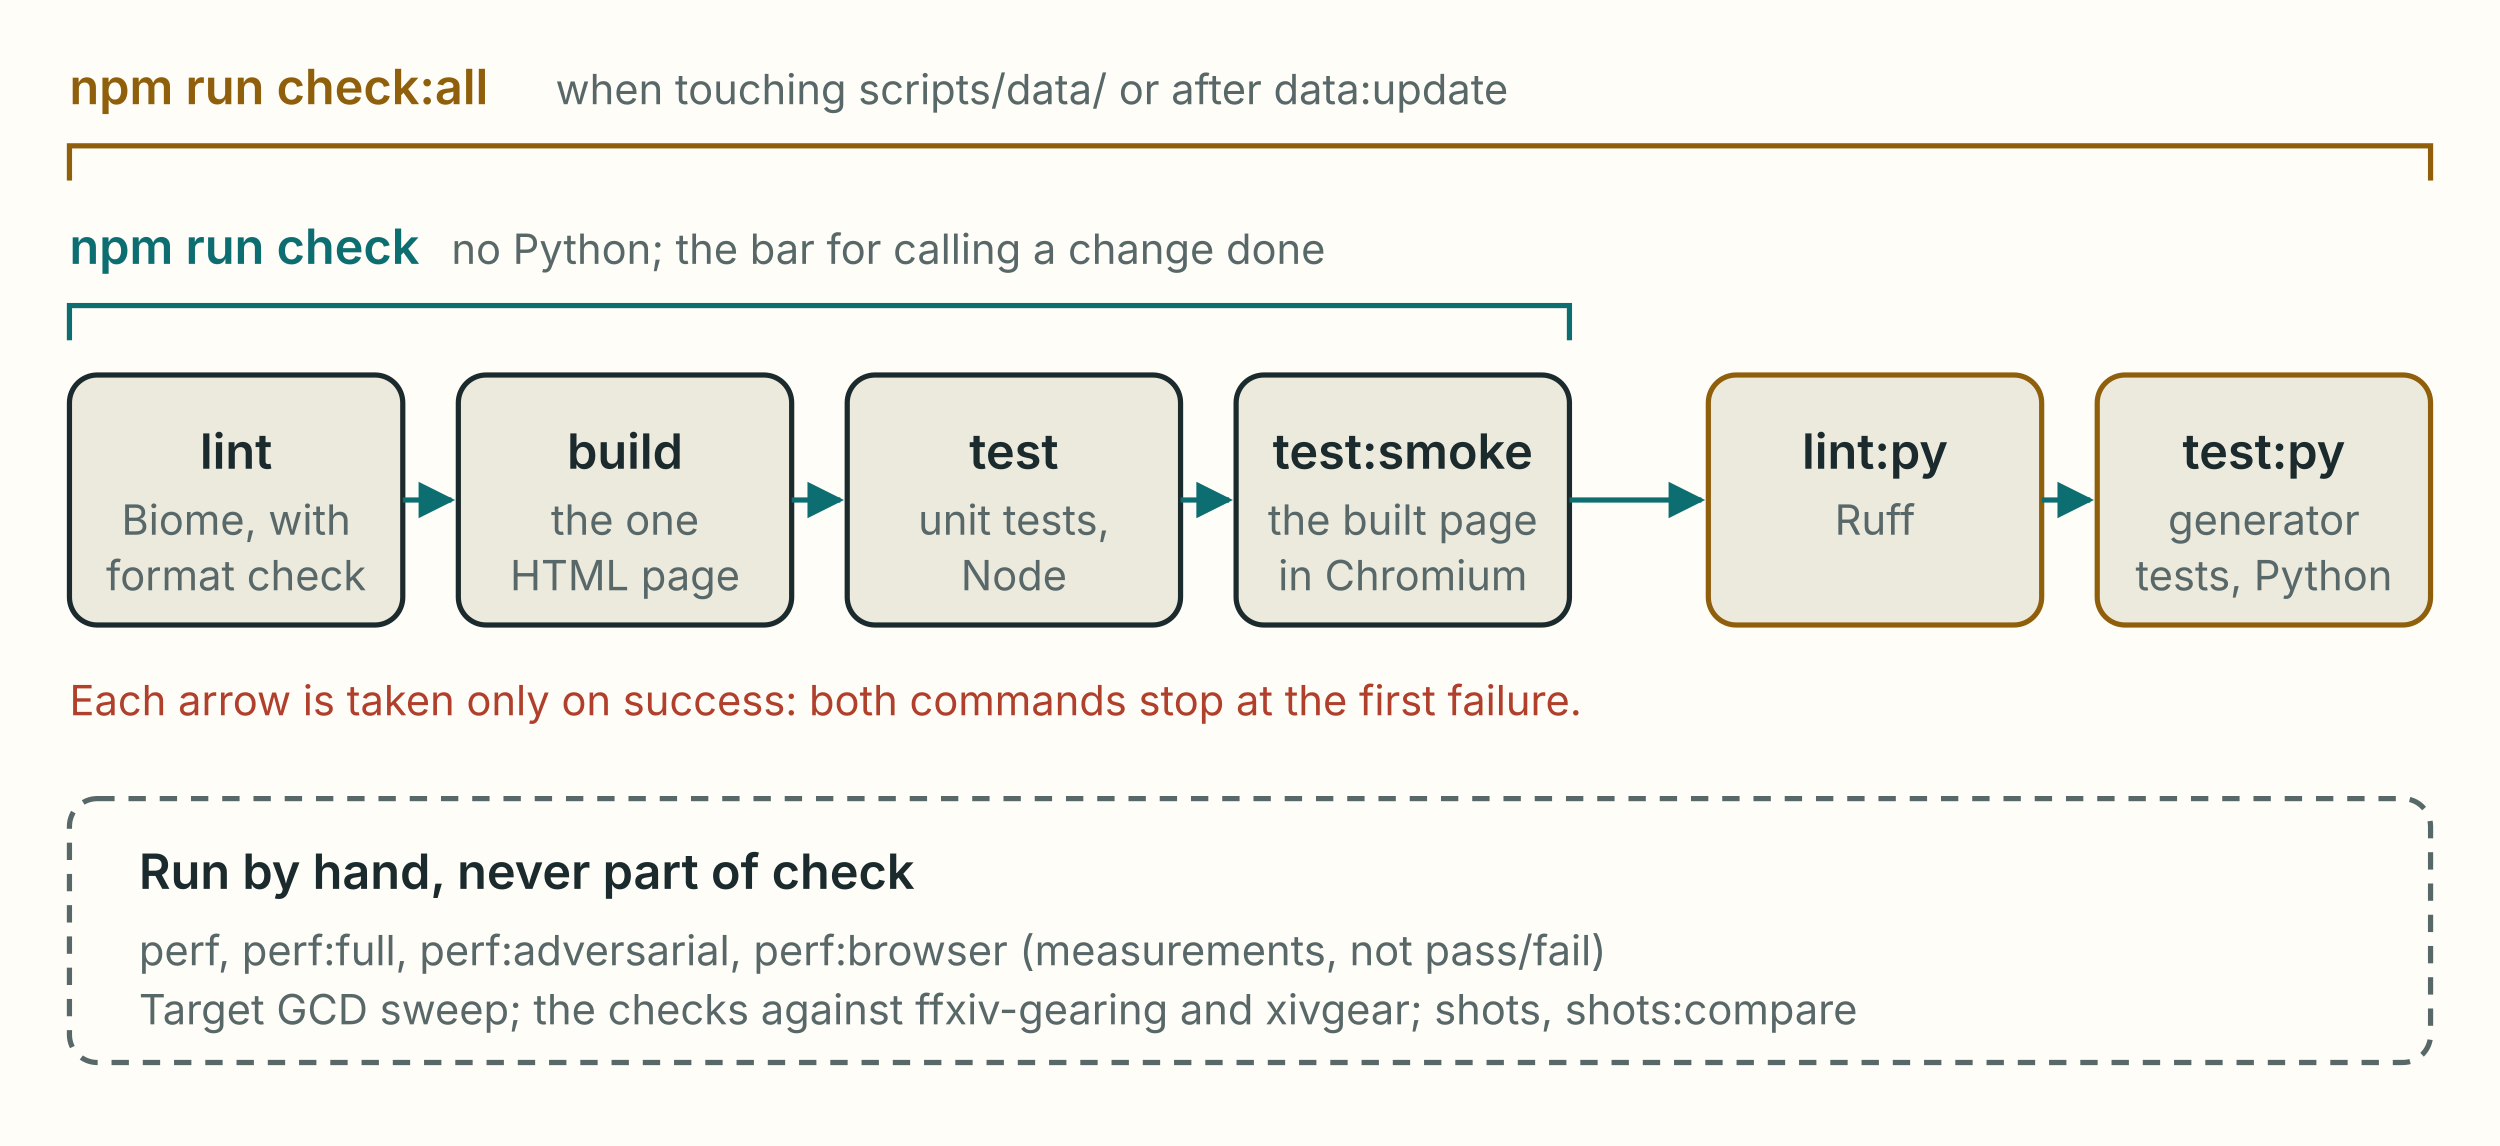
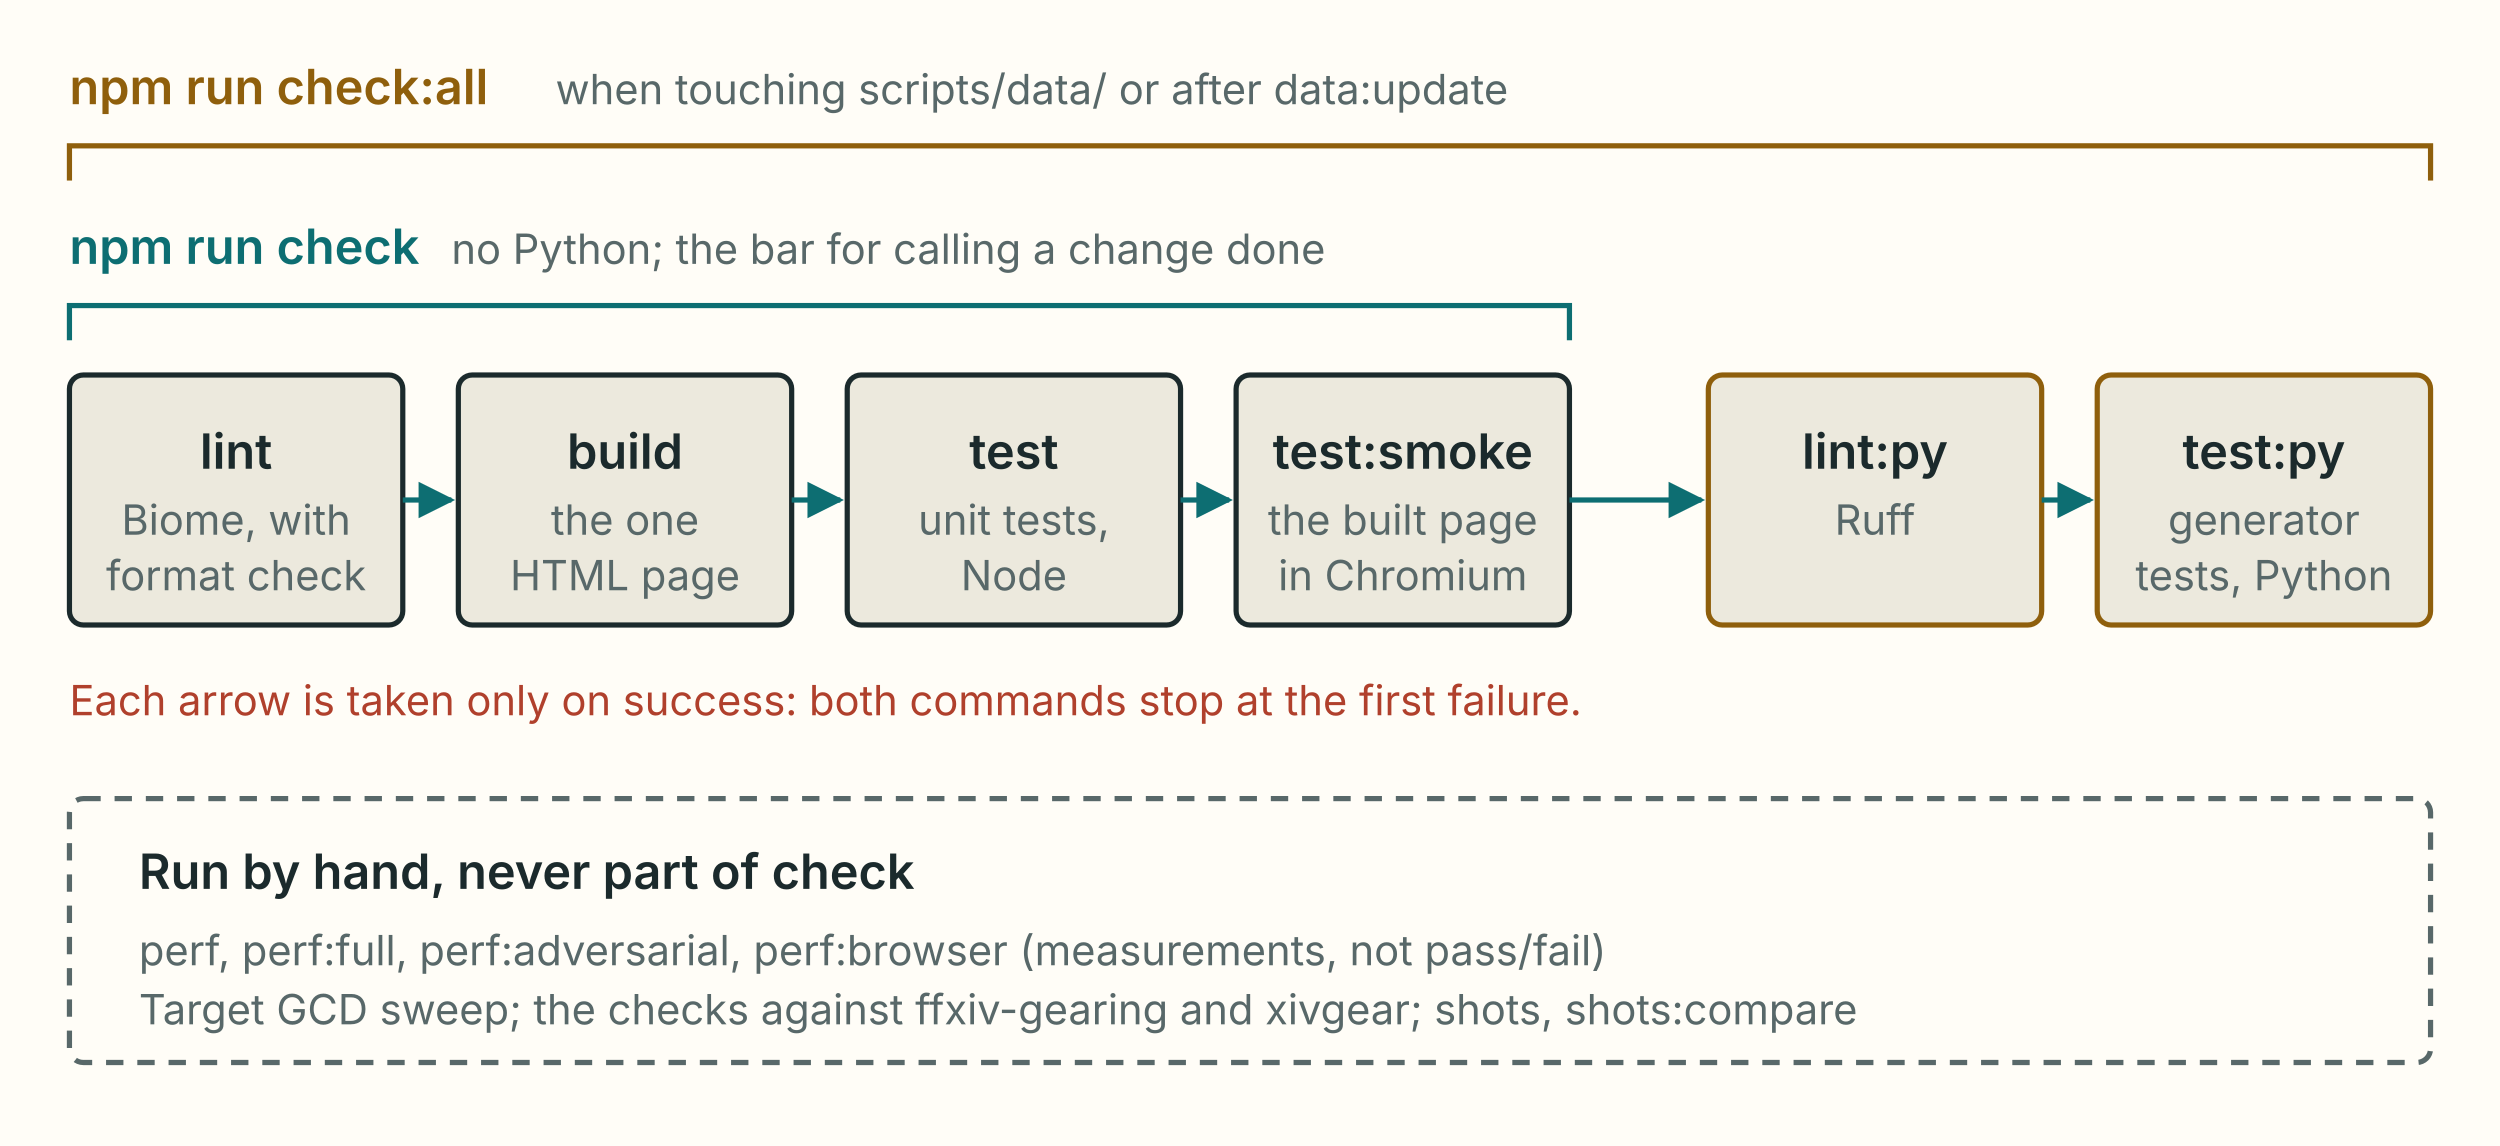
<svg xmlns="http://www.w3.org/2000/svg" viewBox="0 0 720 330" role="img" aria-labelledby="t d">
  <style>
    .bg { fill: #fffdf7; }
    .box { fill: #ece9dd; stroke: #1b2a2c; stroke-width: 1.5; }
    .py { fill: #ece9dd; stroke: #8f5f0c; stroke-width: 1.5; }
    .brace { fill: none; stroke: #0d6e72; stroke-width: 1.5; }
    .gbrace { fill: none; stroke: #8f5f0c; stroke-width: 1.5; }
    .hand { fill: none; stroke: #586869; stroke-width: 1.5; stroke-dasharray: 5 4; }
    .fg { fill: #1b2a2c; }
    .muted { fill: #586869; }
    .accent { fill: #0d6e72; }
    .gold { fill: #8f5f0c; }
    .bad { fill: #b0402c; }
    .flow { fill: none; stroke: #0d6e72; stroke-width: 1.5; }
    .head { fill: #0d6e72; }
    text { font-family: system-ui, -apple-system, "Segoe UI", sans-serif; }
    .t { font-size: 14px; font-weight: 600; }
    .s { font-size: 12px; }
    @media (prefers-color-scheme: dark) {
      .bg { fill: #142023; }
      .box { fill: #1b2b2e; stroke: #e5eeed; }
      .py { fill: #1b2b2e; stroke: #e2b659; }
      .brace { stroke: #4cc2b6; }
      .gbrace { stroke: #e2b659; }
      .hand { stroke: #92a5a5; }
      .fg { fill: #e5eeed; }
      .muted { fill: #92a5a5; }
      .accent { fill: #4cc2b6; }
      .gold { fill: #e2b659; }
      .bad { fill: #f08a74; }
      .flow { stroke: #4cc2b6; }
      .head { fill: #4cc2b6; }
    }
  </style>
  <defs>
    <marker id="arrow" viewBox="0 0 10 10" refX="9" refY="5" markerWidth="7" markerHeight="7" orient="auto-start-reverse">
      <path d="M0,0 L10,5 L0,10 z" class="head" />
    </marker>
  </defs>
  <rect class="bg" x="0" y="0" width="720" height="330" />
  <text class="gold t" x="20" y="30">npm run check:all</text>
  <text class="muted s" x="160" y="30">when touching scripts/data/ or after data:update</text>
  <path class="gbrace" d="M20,52 V42 H700 V52" />
  <text class="accent t" x="20" y="76">npm run check</text>
  <text class="muted s" x="130" y="76">no Python; the bar for calling a change done</text>
  <path class="brace" d="M20,98 V88 H452 V98" />
-   <rect class="box" x="20" y="108" width="96" height="72" rx="8" />
+   <rect class="box" x="20" y="108" width="96" height="72" rx="4" />
  <text class="fg t" x="68" y="135" text-anchor="middle">lint</text>
  <text class="muted s" x="68" y="154" text-anchor="middle">Biome, with</text>
  <text class="muted s" x="68" y="170" text-anchor="middle">format check</text>
-   <rect class="box" x="132" y="108" width="96" height="72" rx="8" />
+   <rect class="box" x="132" y="108" width="96" height="72" rx="4" />
  <text class="fg t" x="180" y="135" text-anchor="middle">build</text>
  <text class="muted s" x="180" y="154" text-anchor="middle">the one</text>
  <text class="muted s" x="180" y="170" text-anchor="middle">HTML page</text>
-   <rect class="box" x="244" y="108" width="96" height="72" rx="8" />
+   <rect class="box" x="244" y="108" width="96" height="72" rx="4" />
  <text class="fg t" x="292" y="135" text-anchor="middle">test</text>
  <text class="muted s" x="292" y="154" text-anchor="middle">unit tests,</text>
  <text class="muted s" x="292" y="170" text-anchor="middle">Node</text>
-   <rect class="box" x="356" y="108" width="96" height="72" rx="8" />
+   <rect class="box" x="356" y="108" width="96" height="72" rx="4" />
  <text class="fg t" x="404" y="135" text-anchor="middle">test:smoke</text>
  <text class="muted s" x="404" y="154" text-anchor="middle">the built page</text>
  <text class="muted s" x="404" y="170" text-anchor="middle">in Chromium</text>
-   <rect class="py" x="492" y="108" width="96" height="72" rx="8" />
+   <rect class="py" x="492" y="108" width="96" height="72" rx="4" />
  <text class="fg t" x="540" y="135" text-anchor="middle">lint:py</text>
  <text class="muted s" x="540" y="154" text-anchor="middle">Ruff</text>
-   <rect class="py" x="604" y="108" width="96" height="72" rx="8" />
+   <rect class="py" x="604" y="108" width="96" height="72" rx="4" />
  <text class="fg t" x="652" y="135" text-anchor="middle">test:py</text>
  <text class="muted s" x="652" y="154" text-anchor="middle">generator</text>
  <text class="muted s" x="652" y="170" text-anchor="middle">tests, Python</text>
  <line class="flow" x1="116" y1="144" x2="130" y2="144" marker-end="url(#arrow)" />
  <line class="flow" x1="228" y1="144" x2="242" y2="144" marker-end="url(#arrow)" />
  <line class="flow" x1="340" y1="144" x2="354" y2="144" marker-end="url(#arrow)" />
  <line class="flow" x1="452" y1="144" x2="490" y2="144" marker-end="url(#arrow)" />
  <line class="flow" x1="588" y1="144" x2="602" y2="144" marker-end="url(#arrow)" />
  <text class="bad s" x="20" y="206">Each arrow is taken only on success: both commands stop at the first failure.</text>
-   <rect class="hand" x="20" y="230" width="680" height="76" rx="8" />
+   <rect class="hand" x="20" y="230" width="680" height="76" rx="4" />
  <text class="fg t" x="40" y="256">Run by hand, never part of check</text>
  <text class="muted s" x="40" y="278">perf, perf:full, perf:adversarial, perf:browser (measurements, not pass/fail)</text>
  <text class="muted s" x="40" y="295">Target GCD sweep; the checks against ffxiv-gearing and xivgear; shots, shots:compare</text>
</svg>
